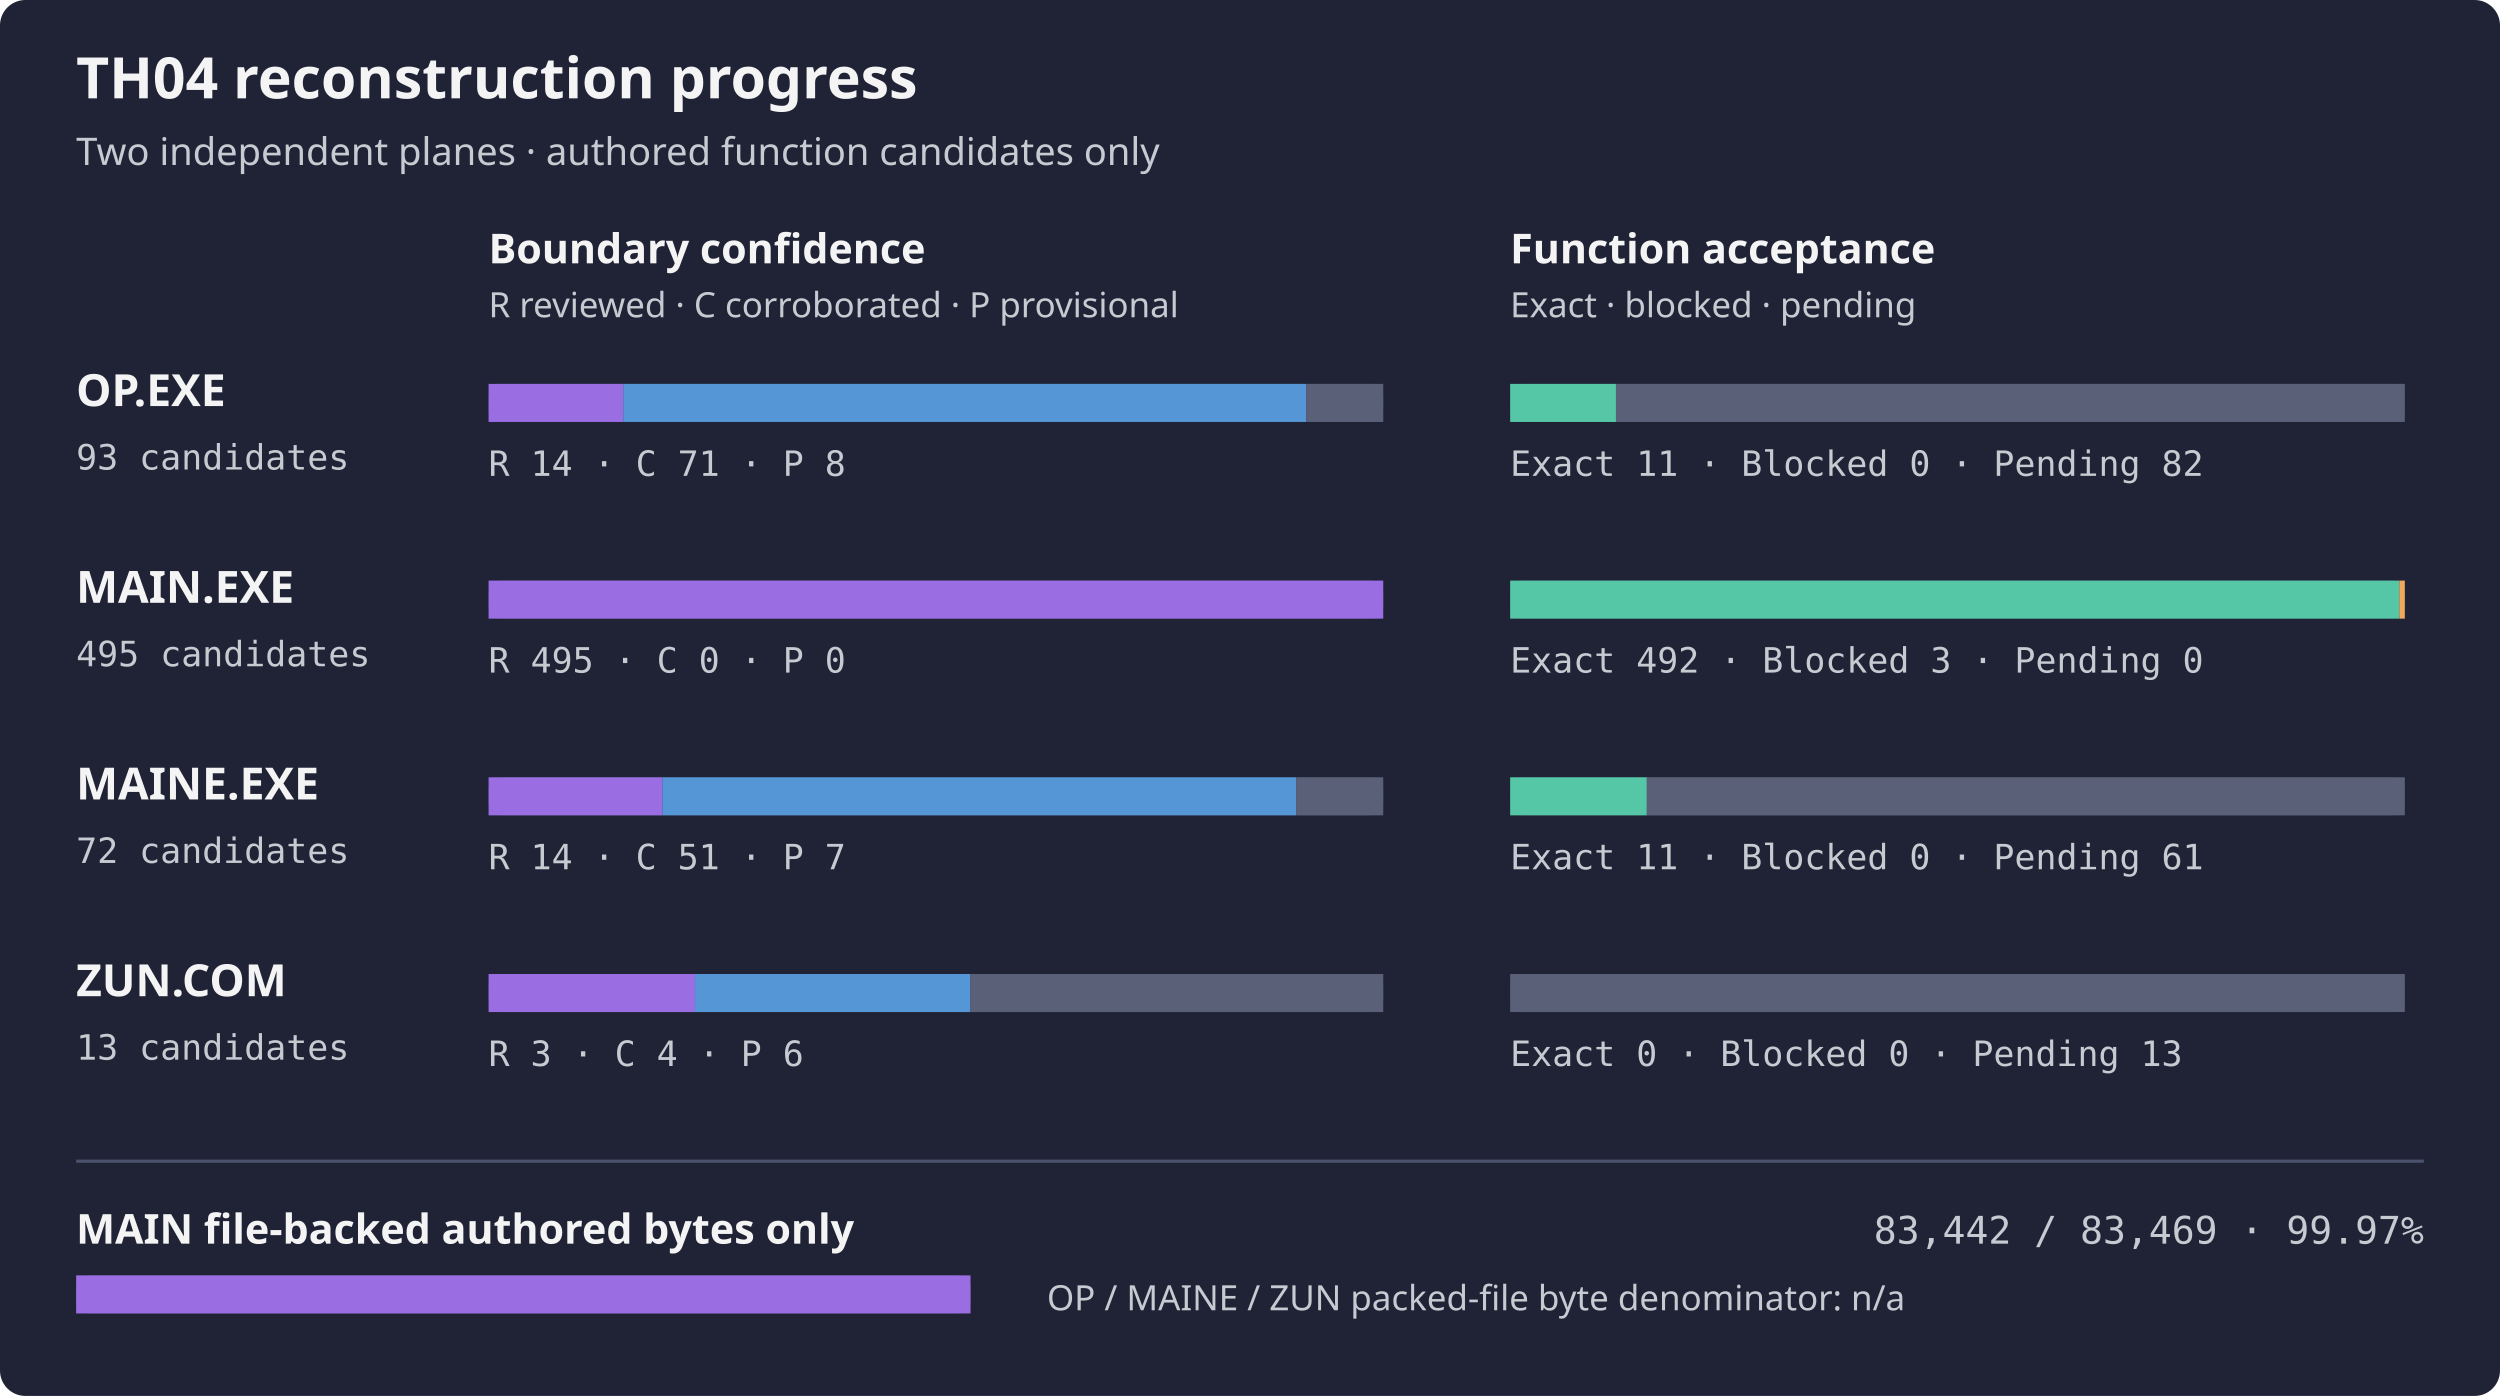
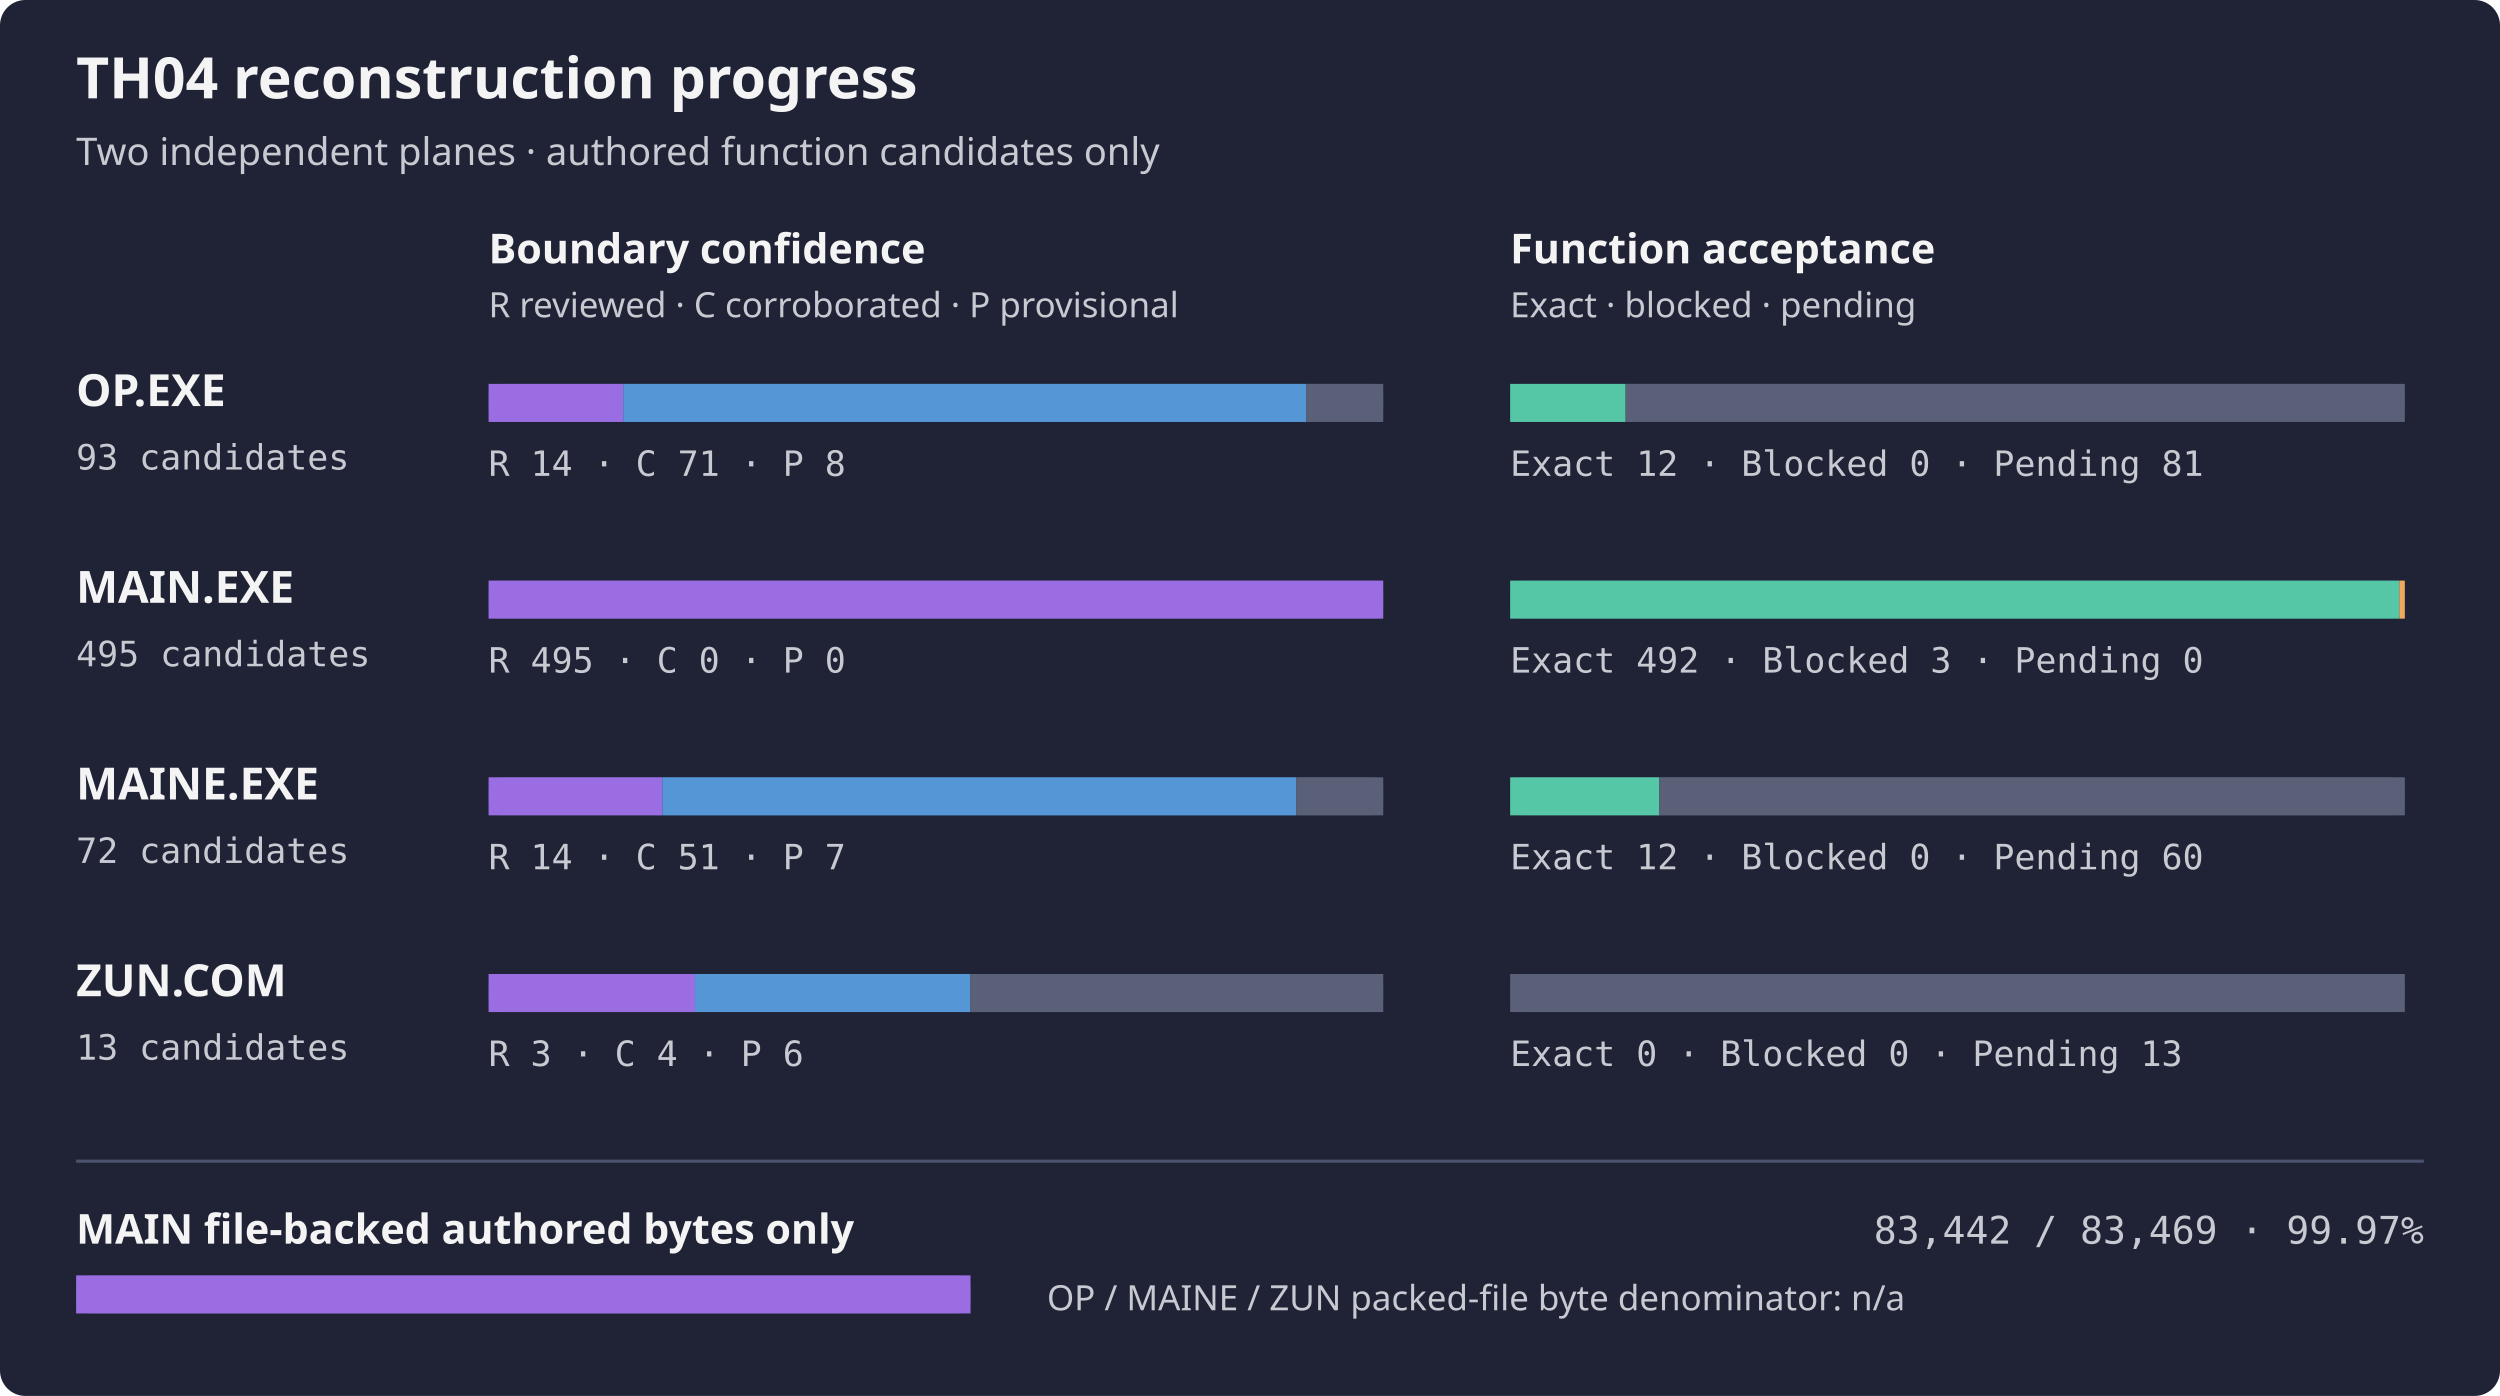
<svg xmlns="http://www.w3.org/2000/svg" width="788" height="440" role="img" aria-label="TH04 per-artifact reconstruction progress">
  <rect width="788" height="440" rx="8" fill="#1f2335" />
  <text x="24" y="31" fill="#f4f4f5" font-family="sans-serif" font-size="18" font-weight="600">TH04 reconstruction progress</text>
  <text x="24" y="52" fill="#c8cad2" font-family="sans-serif" font-size="12">Two independent planes · authored function candidates only</text>
  <text x="154" y="83" fill="#f4f4f5" font-family="sans-serif" font-size="13" font-weight="600">Boundary confidence</text>
  <text x="476" y="83" fill="#f4f4f5" font-family="sans-serif" font-size="13" font-weight="600">Function acceptance</text>
  <text x="154" y="100" fill="#c8cad2" font-family="sans-serif" font-size="11">R reviewed · C corroborated · P provisional</text>
  <text x="476" y="100" fill="#c8cad2" font-family="sans-serif" font-size="11">Exact · blocked · pending</text>
  <text x="24" y="128" fill="#f4f4f5" font-family="sans-serif" font-size="14" font-weight="600">OP.EXE</text>
  <text x="24" y="148" fill="#c8cad2" font-family="monospace" font-size="11">93 candidates</text>
  <rect x="154" y="121" width="282" height="12" rx="4" fill="#353b52" />
  <rect x="154.00" y="121" width="42.45" height="12" fill="#9b6de3" />
  <rect x="196.45" y="121" width="215.29" height="12" fill="#5496d6" />
  <rect x="411.74" y="121" width="24.26" height="12" fill="#596078" />
  <rect x="476" y="121" width="282" height="12" rx="4" fill="#353b52" />
-   <rect x="476.00" y="121" width="33.35" height="12" fill="#55c7a6" />
-   <rect x="509.35" y="121" width="248.65" height="12" fill="#596078" />
+   <rect x="476.00" y="121" width="36.39" height="12" fill="#55c7a6" />
+   <rect x="512.39" y="121" width="245.61" height="12" fill="#596078" />
  <text x="154" y="150" fill="#c8cad2" font-family="monospace" font-size="11">R 14 · C 71 · P 8</text>
-   <text x="476" y="150" fill="#c8cad2" font-family="monospace" font-size="11">Exact 11 · Blocked 0 · Pending 82</text>
+   <text x="476" y="150" fill="#c8cad2" font-family="monospace" font-size="11">Exact 12 · Blocked 0 · Pending 81</text>
  <text x="24" y="190" fill="#f4f4f5" font-family="sans-serif" font-size="14" font-weight="600">MAIN.EXE</text>
  <text x="24" y="210" fill="#c8cad2" font-family="monospace" font-size="11">495 candidates</text>
  <rect x="154" y="183" width="282" height="12" rx="4" fill="#353b52" />
  <rect x="154.00" y="183" width="282.00" height="12" fill="#9b6de3" />
  <rect x="476" y="183" width="282" height="12" rx="4" fill="#353b52" />
  <rect x="476.00" y="183" width="280.29" height="12" fill="#55c7a6" />
  <rect x="756.29" y="183" width="1.71" height="12" fill="#f0a95c" />
  <text x="154" y="212" fill="#c8cad2" font-family="monospace" font-size="11">R 495 · C 0 · P 0</text>
  <text x="476" y="212" fill="#c8cad2" font-family="monospace" font-size="11">Exact 492 · Blocked 3 · Pending 0</text>
  <text x="24" y="252" fill="#f4f4f5" font-family="sans-serif" font-size="14" font-weight="600">MAINE.EXE</text>
  <text x="24" y="272" fill="#c8cad2" font-family="monospace" font-size="11">72 candidates</text>
  <rect x="154" y="245" width="282" height="12" rx="4" fill="#353b52" />
  <rect x="154.00" y="245" width="54.83" height="12" fill="#9b6de3" />
  <rect x="208.83" y="245" width="199.75" height="12" fill="#5496d6" />
  <rect x="408.58" y="245" width="27.42" height="12" fill="#596078" />
  <rect x="476" y="245" width="282" height="12" rx="4" fill="#353b52" />
-   <rect x="476.00" y="245" width="43.08" height="12" fill="#55c7a6" />
-   <rect x="519.08" y="245" width="238.92" height="12" fill="#596078" />
+   <rect x="476.00" y="245" width="47.00" height="12" fill="#55c7a6" />
+   <rect x="523.00" y="245" width="235.00" height="12" fill="#596078" />
  <text x="154" y="274" fill="#c8cad2" font-family="monospace" font-size="11">R 14 · C 51 · P 7</text>
-   <text x="476" y="274" fill="#c8cad2" font-family="monospace" font-size="11">Exact 11 · Blocked 0 · Pending 61</text>
+   <text x="476" y="274" fill="#c8cad2" font-family="monospace" font-size="11">Exact 12 · Blocked 0 · Pending 60</text>
  <text x="24" y="314" fill="#f4f4f5" font-family="sans-serif" font-size="14" font-weight="600">ZUN.COM</text>
  <text x="24" y="334" fill="#c8cad2" font-family="monospace" font-size="11">13 candidates</text>
  <rect x="154" y="307" width="282" height="12" rx="4" fill="#353b52" />
  <rect x="154.00" y="307" width="65.08" height="12" fill="#9b6de3" />
  <rect x="219.08" y="307" width="86.77" height="12" fill="#5496d6" />
  <rect x="305.85" y="307" width="130.15" height="12" fill="#596078" />
  <rect x="476" y="307" width="282" height="12" rx="4" fill="#353b52" />
  <rect x="476.00" y="307" width="282.00" height="12" fill="#596078" />
  <text x="154" y="336" fill="#c8cad2" font-family="monospace" font-size="11">R 3 · C 4 · P 6</text>
  <text x="476" y="336" fill="#c8cad2" font-family="monospace" font-size="11">Exact 0 · Blocked 0 · Pending 13</text>
  <path d="M24 366 H764" stroke="#4b526d" />
  <text x="24" y="392" fill="#f4f4f5" font-family="sans-serif" font-size="13" font-weight="600">MAIN file-backed authored bytes only</text>
  <text x="764" y="392" fill="#c8cad2" text-anchor="end" font-family="monospace" font-size="12">83,442 / 83,469 · 99.97%</text>
  <rect x="24" y="402" width="282" height="12" rx="4" fill="#353b52" />
  <rect x="24" y="402" width="281.91" height="12" fill="#9b6de3" />
  <text x="330" y="413" fill="#c8cad2" font-family="sans-serif" font-size="11">OP / MAINE / ZUN packed-file byte denominator: n/a</text>
</svg>
